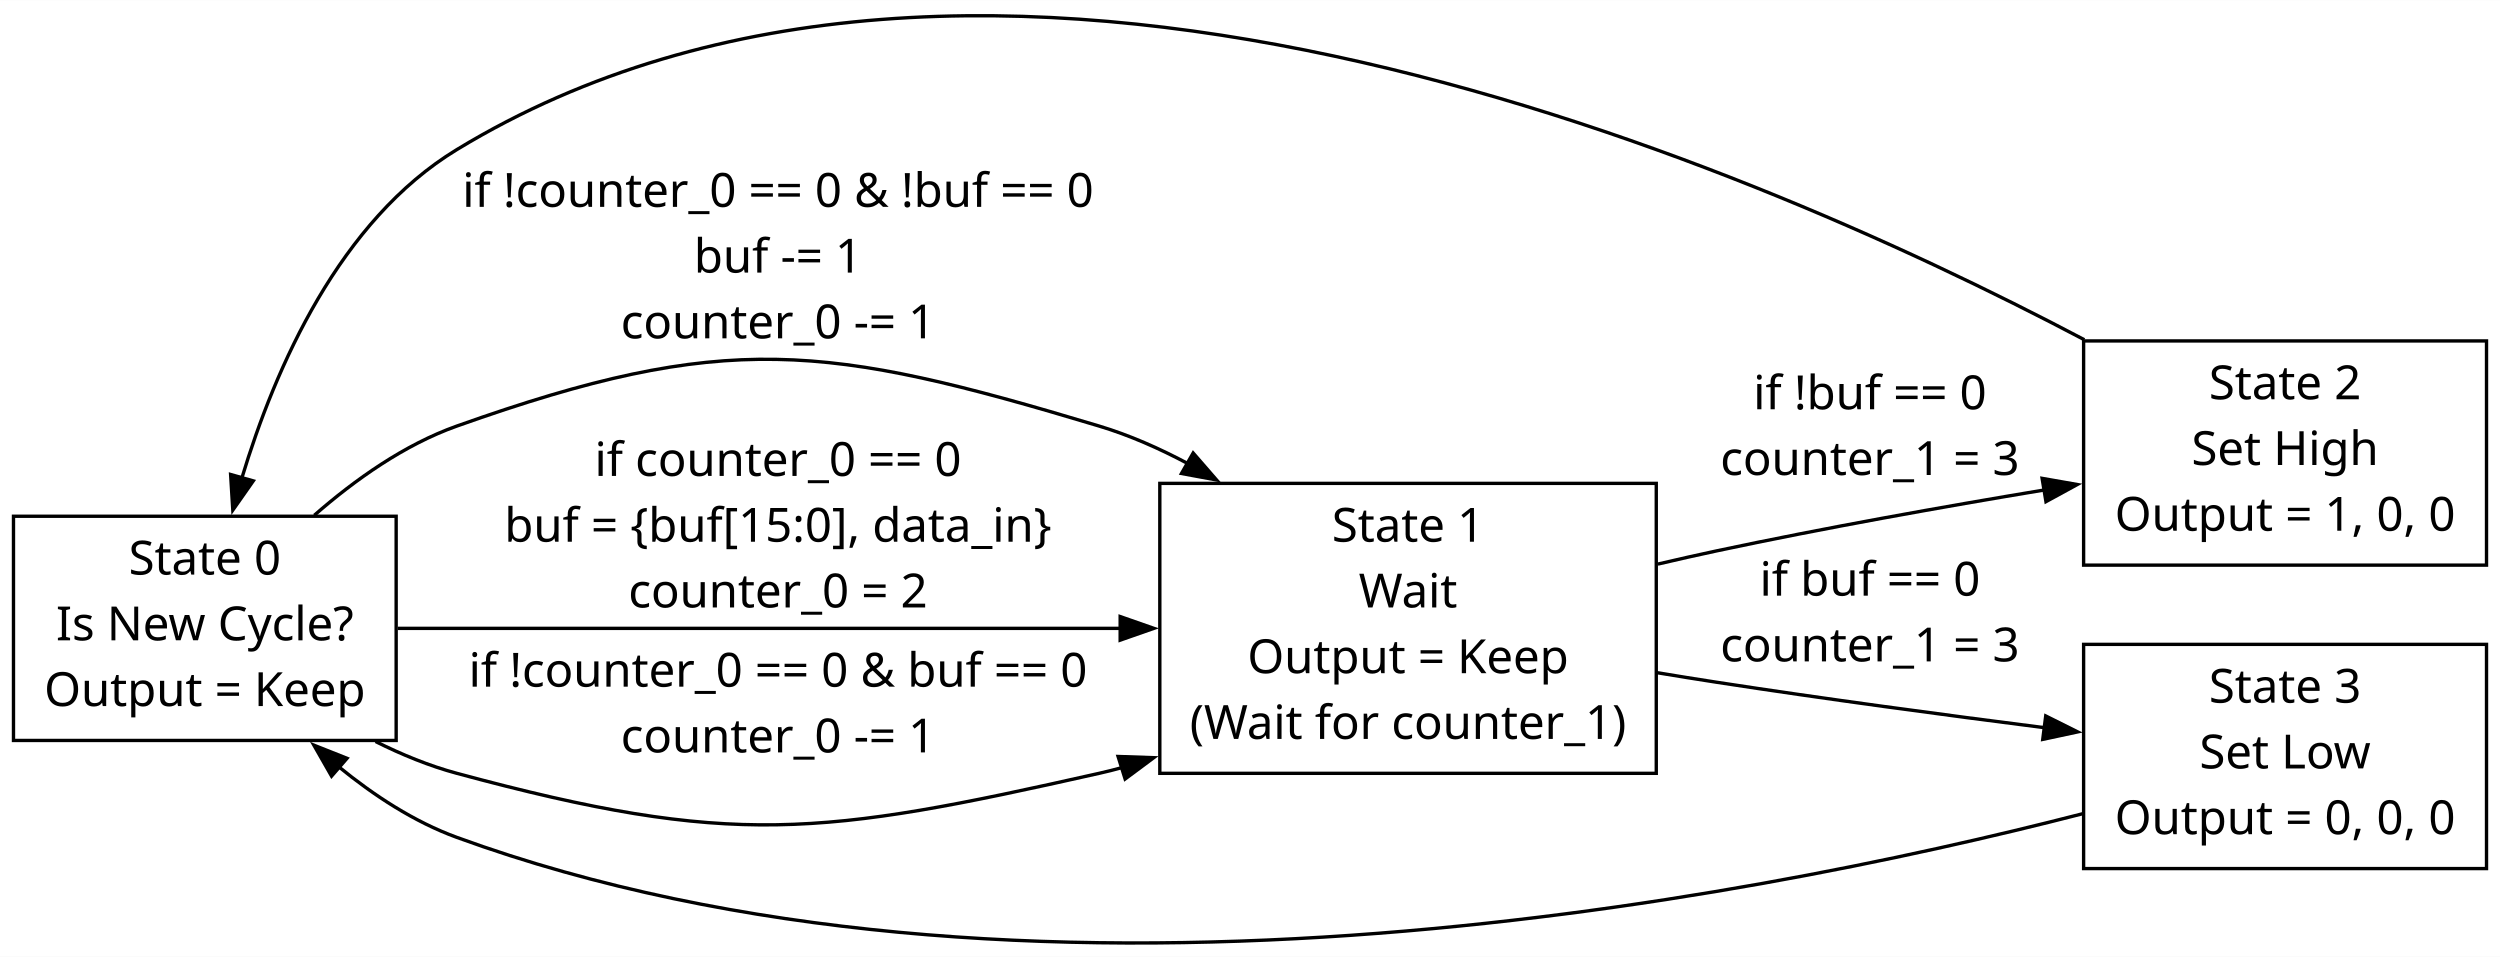
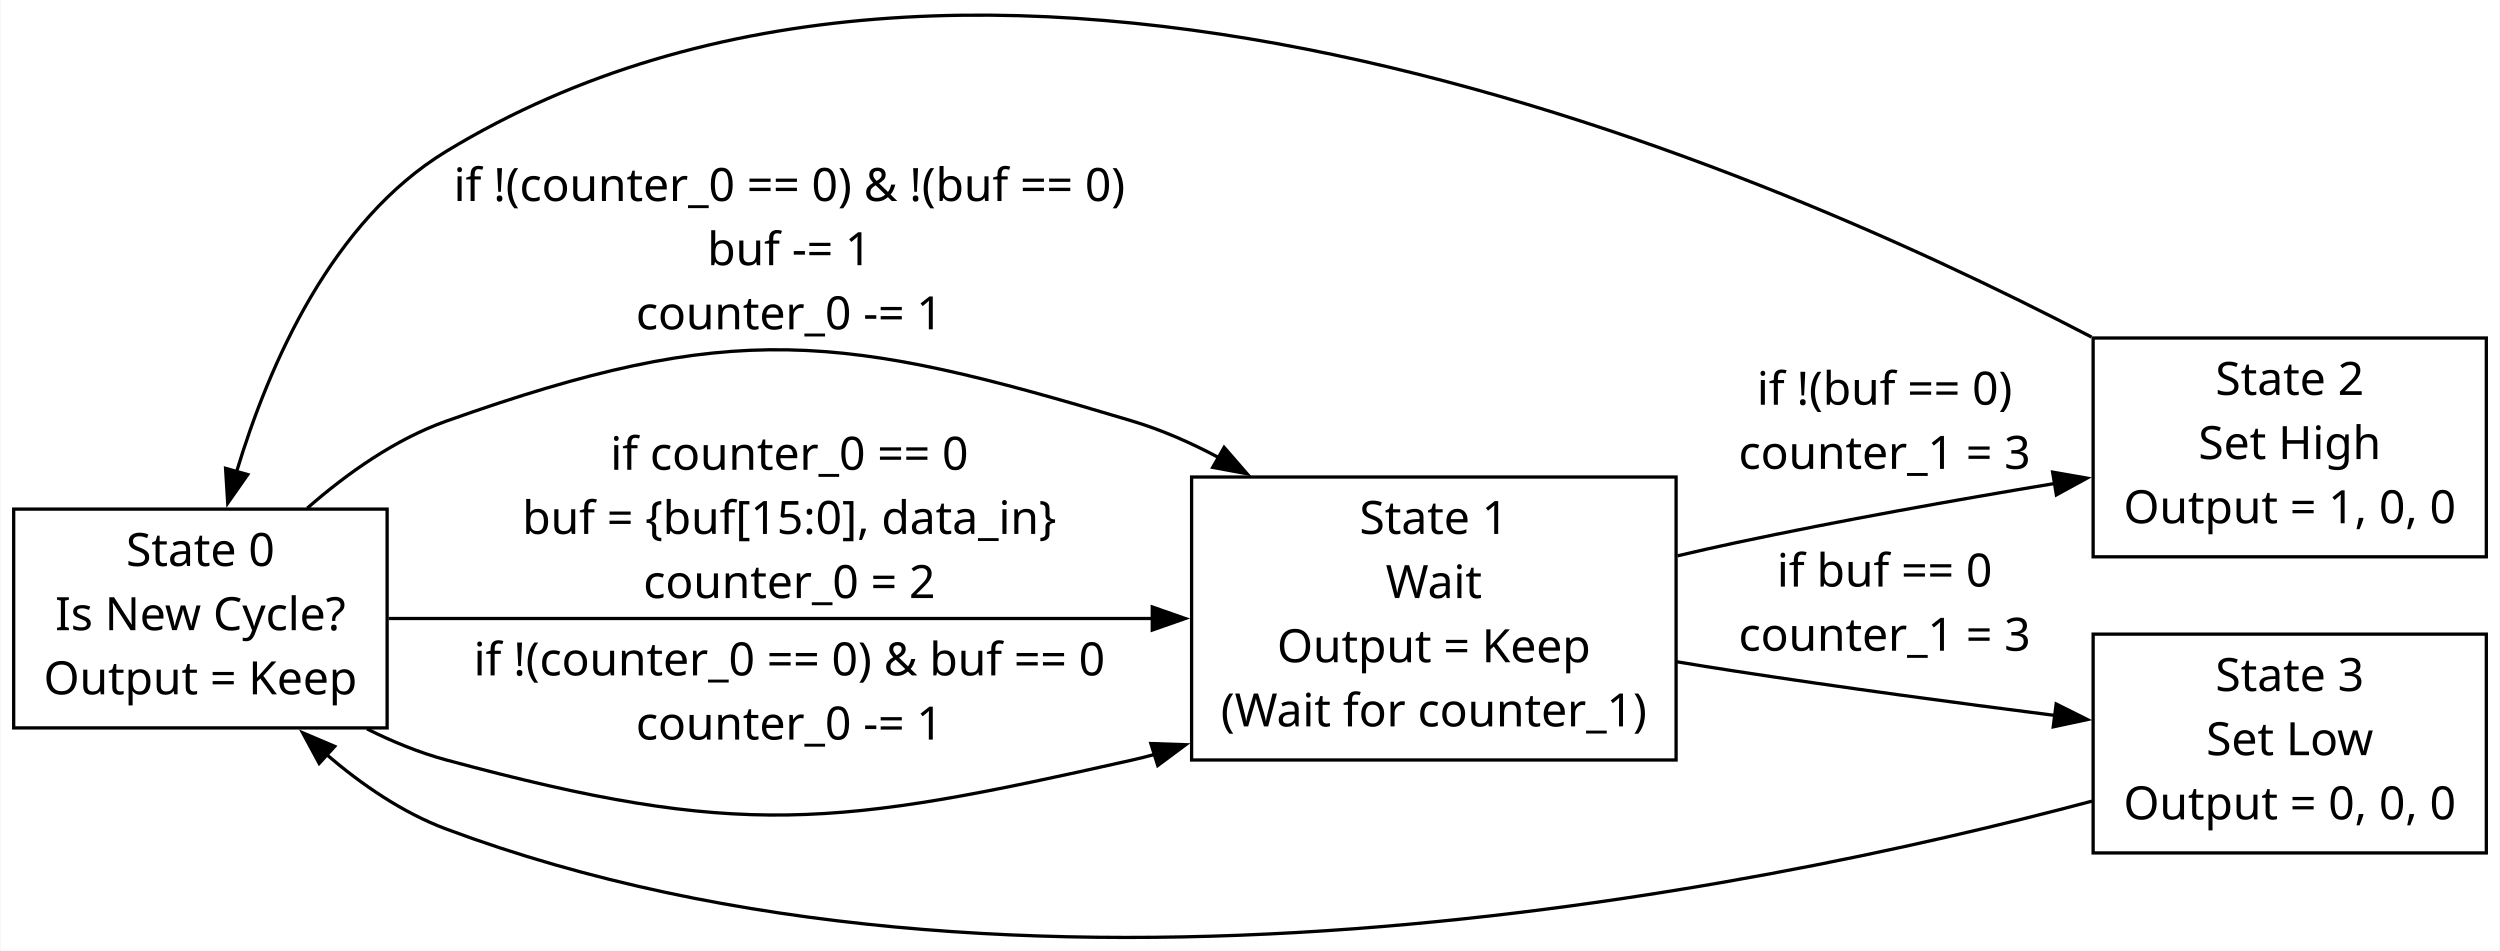
- <svg xmlns="http://www.w3.org/2000/svg" width="742pt" height="284pt" viewBox="0.00 0.00 741.50 283.71">
-   <g id="graph0" class="graph" transform="scale(1 1) rotate(0) translate(4 279.71)">
-     <polygon fill="white" stroke="none" points="-4,4 -4,-279.71 737.5,-279.71 737.5,4 -4,4" />
+ <svg xmlns="http://www.w3.org/2000/svg" width="760pt" height="289pt" viewBox="0.00 0.00 759.50 288.93">
+   <g id="graph0" class="graph" transform="scale(1 1) rotate(0) translate(4 284.93)">
+     <polygon fill="white" stroke="none" points="-4,4 -4,-284.93 755.5,-284.93 755.5,4 -4,4" />
    <g id="node1" class="node">
-       <polygon fill="none" stroke="black" points="113.5,-126.64 0,-126.64 0,-60.14 113.5,-60.14 113.5,-126.64" />
-       <text text-anchor="middle" x="56.75" y="-109.34" font-family="Noto Sans" font-size="14.00">State 0</text>
-       <text text-anchor="middle" x="56.75" y="-89.84" font-family="Noto Sans" font-size="14.00">Is New Cycle?</text>
-       <text text-anchor="middle" x="56.75" y="-70.34" font-family="Noto Sans" font-size="14.00">Output = Keep</text>
+       <polygon fill="none" stroke="black" points="113.5,-130.2 0,-130.2 0,-63.7 113.5,-63.7 113.5,-130.2" />
+       <text text-anchor="middle" x="56.75" y="-112.9" font-family="Noto Sans" font-size="14.00">State 0</text>
+       <text text-anchor="middle" x="56.75" y="-93.4" font-family="Noto Sans" font-size="14.00">Is New Cycle?</text>
+       <text text-anchor="middle" x="56.75" y="-73.9" font-family="Noto Sans" font-size="14.00">Output = Keep</text>
    </g>
    <g id="node2" class="node">
-       <polygon fill="none" stroke="black" points="487.25,-136.39 340,-136.39 340,-50.39 487.25,-50.39 487.25,-136.39" />
-       <text text-anchor="middle" x="413.62" y="-119.09" font-family="Noto Sans" font-size="14.00">State 1</text>
-       <text text-anchor="middle" x="413.62" y="-99.59" font-family="Noto Sans" font-size="14.00">Wait</text>
-       <text text-anchor="middle" x="413.62" y="-80.09" font-family="Noto Sans" font-size="14.00">Output = Keep</text>
-       <text text-anchor="middle" x="413.62" y="-60.59" font-family="Noto Sans" font-size="14.00">(Wait for counter_1)</text>
+       <polygon fill="none" stroke="black" points="505.25,-139.95 358,-139.95 358,-53.95 505.25,-53.95 505.25,-139.95" />
+       <text text-anchor="middle" x="431.62" y="-122.65" font-family="Noto Sans" font-size="14.00">State 1</text>
+       <text text-anchor="middle" x="431.62" y="-103.15" font-family="Noto Sans" font-size="14.00">Wait</text>
+       <text text-anchor="middle" x="431.62" y="-83.65" font-family="Noto Sans" font-size="14.00">Output = Keep</text>
+       <text text-anchor="middle" x="431.62" y="-64.15" font-family="Noto Sans" font-size="14.00">(Wait for counter_1)</text>
    </g>
    <g id="edge1" class="edge">
-       <path fill="none" stroke="black" d="M113.98,-93.39C171.72,-93.39 262.25,-93.39 328.51,-93.39" />
-       <polygon fill="black" stroke="black" points="328.24,-96.89 338.24,-93.39 328.24,-89.89 328.24,-96.89" />
-       <text text-anchor="middle" x="226.75" y="-138.59" font-family="Noto Sans" font-size="14.00">if counter_0 == 0</text>
-       <text text-anchor="middle" x="226.75" y="-119.09" font-family="Noto Sans" font-size="14.00">buf = {buf[15:0], data_in}</text>
-       <text text-anchor="middle" x="226.75" y="-99.59" font-family="Noto Sans" font-size="14.00">counter_0 = 2</text>
+       <path fill="none" stroke="black" d="M113.98,-96.95C175.68,-96.95 275.38,-96.95 346.42,-96.95" />
+       <polygon fill="black" stroke="black" points="346.05,-100.45 356.05,-96.95 346.05,-93.45 346.05,-100.45" />
+       <text text-anchor="middle" x="235.75" y="-142.15" font-family="Noto Sans" font-size="14.00">if counter_0 == 0</text>
+       <text text-anchor="middle" x="235.75" y="-122.65" font-family="Noto Sans" font-size="14.00">buf = {buf[15:0], data_in}</text>
+       <text text-anchor="middle" x="235.75" y="-103.15" font-family="Noto Sans" font-size="14.00">counter_0 = 2</text>
    </g>
    <g id="edge2" class="edge">
-       <path fill="none" stroke="black" d="M107.38,-59.83C115.16,-55.94 123.34,-52.59 131.5,-50.39 213.23,-28.3 239.4,-31.78 322,-50.39 324.29,-50.9 326.59,-51.48 328.89,-52.12" />
-       <polygon fill="black" stroke="black" points="327.62,-55.39 338.21,-55.03 329.71,-48.71 327.62,-55.39" />
-       <text text-anchor="middle" x="226.75" y="-76.09" font-family="Noto Sans" font-size="14.00">if !counter_0 == 0 &amp; buf == 0</text>
-       <text text-anchor="middle" x="226.75" y="-56.59" font-family="Noto Sans" font-size="14.00">counter_0 -= 1</text>
+       <path fill="none" stroke="black" d="M107.38,-63.39C115.16,-59.5 123.34,-56.15 131.5,-53.95 220.96,-29.77 249.6,-33.59 340,-53.95 342.29,-54.46 344.59,-55.04 346.89,-55.68" />
+       <polygon fill="black" stroke="black" points="345.62,-58.95 356.21,-58.59 347.71,-52.27 345.62,-58.95" />
+       <text text-anchor="middle" x="235.75" y="-79.65" font-family="Noto Sans" font-size="14.00">if !(counter_0 == 0) &amp; buf == 0</text>
+       <text text-anchor="middle" x="235.75" y="-60.15" font-family="Noto Sans" font-size="14.00">counter_0 -= 1</text>
    </g>
    <g id="edge3" class="edge">
-       <path fill="none" stroke="black" d="M89.21,-126.92C101.29,-137.49 115.95,-147.86 131.5,-153.39 211.28,-181.74 240.93,-177.79 322,-153.39 330.96,-150.69 339.85,-146.78 348.36,-142.24" />
-       <polygon fill="black" stroke="black" points="349.89,-145.4 356.84,-137.4 346.42,-139.32 349.89,-145.4" />
-       <text text-anchor="middle" x="226.75" y="-218.4" font-family="Noto Sans" font-size="14.00">if !counter_0 == 0 &amp; !buf == 0</text>
-       <text text-anchor="middle" x="226.75" y="-198.9" font-family="Noto Sans" font-size="14.00">buf -= 1</text>
-       <text text-anchor="middle" x="226.75" y="-179.4" font-family="Noto Sans" font-size="14.00">counter_0 -= 1</text>
+       <path fill="none" stroke="black" d="M89.21,-130.47C101.29,-141.05 115.95,-151.42 131.5,-156.95 218.82,-187.98 251.27,-183.66 340,-156.95 348.96,-154.25 357.85,-150.34 366.36,-145.8" />
+       <polygon fill="black" stroke="black" points="367.89,-148.96 374.84,-140.96 364.42,-142.88 367.89,-148.96" />
+       <text text-anchor="middle" x="235.75" y="-223.83" font-family="Noto Sans" font-size="14.00">if !(counter_0 == 0) &amp; !(buf == 0)</text>
+       <text text-anchor="middle" x="235.75" y="-204.33" font-family="Noto Sans" font-size="14.00">buf -= 1</text>
+       <text text-anchor="middle" x="235.75" y="-184.83" font-family="Noto Sans" font-size="14.00">counter_0 -= 1</text>
    </g>
    <g id="node3" class="node">
-       <polygon fill="none" stroke="black" points="733.5,-178.64 614,-178.64 614,-112.14 733.5,-112.14 733.5,-178.64" />
-       <text text-anchor="middle" x="673.75" y="-161.34" font-family="Noto Sans" font-size="14.00">State 2</text>
-       <text text-anchor="middle" x="673.75" y="-141.84" font-family="Noto Sans" font-size="14.00">Set High</text>
-       <text text-anchor="middle" x="673.75" y="-122.34" font-family="Noto Sans" font-size="14.00">Output = 1, 0, 0</text>
+       <polygon fill="none" stroke="black" points="751.5,-182.2 632,-182.2 632,-115.7 751.5,-115.7 751.5,-182.2" />
+       <text text-anchor="middle" x="691.75" y="-164.9" font-family="Noto Sans" font-size="14.00">State 2</text>
+       <text text-anchor="middle" x="691.75" y="-145.4" font-family="Noto Sans" font-size="14.00">Set High</text>
+       <text text-anchor="middle" x="691.75" y="-125.9" font-family="Noto Sans" font-size="14.00">Output = 1, 0, 0</text>
    </g>
    <g id="edge5" class="edge">
-       <path fill="none" stroke="black" d="M487.72,-112.45C493.63,-113.84 499.53,-115.17 505.25,-116.39 536.99,-123.15 572.36,-129.45 602.39,-134.44" />
-       <polygon fill="black" stroke="black" points="601.69,-137.88 612.13,-136.05 602.83,-130.97 601.69,-137.88" />
-       <text text-anchor="middle" x="550.62" y="-158.37" font-family="Noto Sans" font-size="14.00">if !buf == 0</text>
-       <text text-anchor="middle" x="550.62" y="-138.87" font-family="Noto Sans" font-size="14.00">counter_1 = 3</text>
+       <path fill="none" stroke="black" d="M505.72,-116.01C511.63,-117.4 517.53,-118.73 523.25,-119.95 554.99,-126.71 590.36,-133.01 620.39,-138" />
+       <polygon fill="black" stroke="black" points="619.69,-141.44 630.13,-139.61 620.83,-134.53 619.69,-141.44" />
+       <text text-anchor="middle" x="568.62" y="-161.93" font-family="Noto Sans" font-size="14.00">if !(buf == 0)</text>
+       <text text-anchor="middle" x="568.62" y="-142.43" font-family="Noto Sans" font-size="14.00">counter_1 = 3</text>
    </g>
    <g id="node4" class="node">
-       <polygon fill="none" stroke="black" points="733.5,-88.64 614,-88.64 614,-22.14 733.5,-22.14 733.5,-88.64" />
-       <text text-anchor="middle" x="673.75" y="-71.34" font-family="Noto Sans" font-size="14.00">State 3</text>
-       <text text-anchor="middle" x="673.75" y="-51.84" font-family="Noto Sans" font-size="14.00">Set Low</text>
-       <text text-anchor="middle" x="673.75" y="-32.34" font-family="Noto Sans" font-size="14.00">Output = 0, 0, 0</text>
+       <polygon fill="none" stroke="black" points="751.5,-92.2 632,-92.2 632,-25.7 751.5,-25.7 751.5,-92.2" />
+       <text text-anchor="middle" x="691.75" y="-74.9" font-family="Noto Sans" font-size="14.00">State 3</text>
+       <text text-anchor="middle" x="691.75" y="-55.4" font-family="Noto Sans" font-size="14.00">Set Low</text>
+       <text text-anchor="middle" x="691.75" y="-35.9" font-family="Noto Sans" font-size="14.00">Output = 0, 0, 0</text>
    </g>
    <g id="edge4" class="edge">
-       <path fill="none" stroke="black" d="M487.29,-80.27C493.36,-79.26 499.41,-78.29 505.25,-77.39 537.12,-72.48 572.52,-67.73 602.53,-63.91" />
-       <polygon fill="black" stroke="black" points="602.76,-67.41 612.24,-62.68 601.88,-60.46 602.76,-67.41" />
-       <text text-anchor="middle" x="550.62" y="-103.09" font-family="Noto Sans" font-size="14.00">if buf == 0</text>
-       <text text-anchor="middle" x="550.62" y="-83.59" font-family="Noto Sans" font-size="14.00">counter_1 = 3</text>
+       <path fill="none" stroke="black" d="M505.29,-83.83C511.36,-82.82 517.41,-81.84 523.25,-80.95 555.12,-76.04 590.52,-71.29 620.53,-67.47" />
+       <polygon fill="black" stroke="black" points="620.76,-70.97 630.24,-66.24 619.88,-64.02 620.76,-70.97" />
+       <text text-anchor="middle" x="568.62" y="-106.65" font-family="Noto Sans" font-size="14.00">if buf == 0</text>
+       <text text-anchor="middle" x="568.62" y="-87.15" font-family="Noto Sans" font-size="14.00">counter_1 = 3</text>
    </g>
    <g id="edge6" class="edge">
-       <path fill="none" stroke="black" d="M614.22,-178.99C509.4,-234.26 286.19,-329.35 131.5,-235.39 96.84,-214.33 77.72,-171.11 67.7,-137.85" />
-       <polygon fill="black" stroke="black" points="71.13,-137.13 65.05,-128.45 64.4,-139.03 71.13,-137.13" />
+       <path fill="none" stroke="black" d="M631.52,-182.49C523.72,-238.62 291.82,-336.34 131.5,-238.95 96.84,-217.89 77.72,-174.67 67.7,-141.41" />
+       <polygon fill="black" stroke="black" points="71.13,-140.69 65.05,-132.01 64.4,-142.59 71.13,-140.69" />
    </g>
    <g id="edge7" class="edge">
-       <path fill="none" stroke="black" d="M613.64,-38.39C511.66,-12.16 297.64,29.17 131.5,-31.39 118.85,-36 106.87,-43.83 96.38,-52.41" />
-       <polygon fill="black" stroke="black" points="94.34,-49.55 89.09,-58.75 98.93,-54.84 94.34,-49.55" />
+       <path fill="none" stroke="black" d="M631.66,-41.44C527,-13.6 303.82,31.4 131.5,-32.95 118.22,-37.91 105.74,-46.46 94.96,-55.72" />
+       <polygon fill="black" stroke="black" points="92.85,-52.91 87.82,-62.23 97.57,-58.08 92.85,-52.91" />
    </g>
  </g>
</svg>
